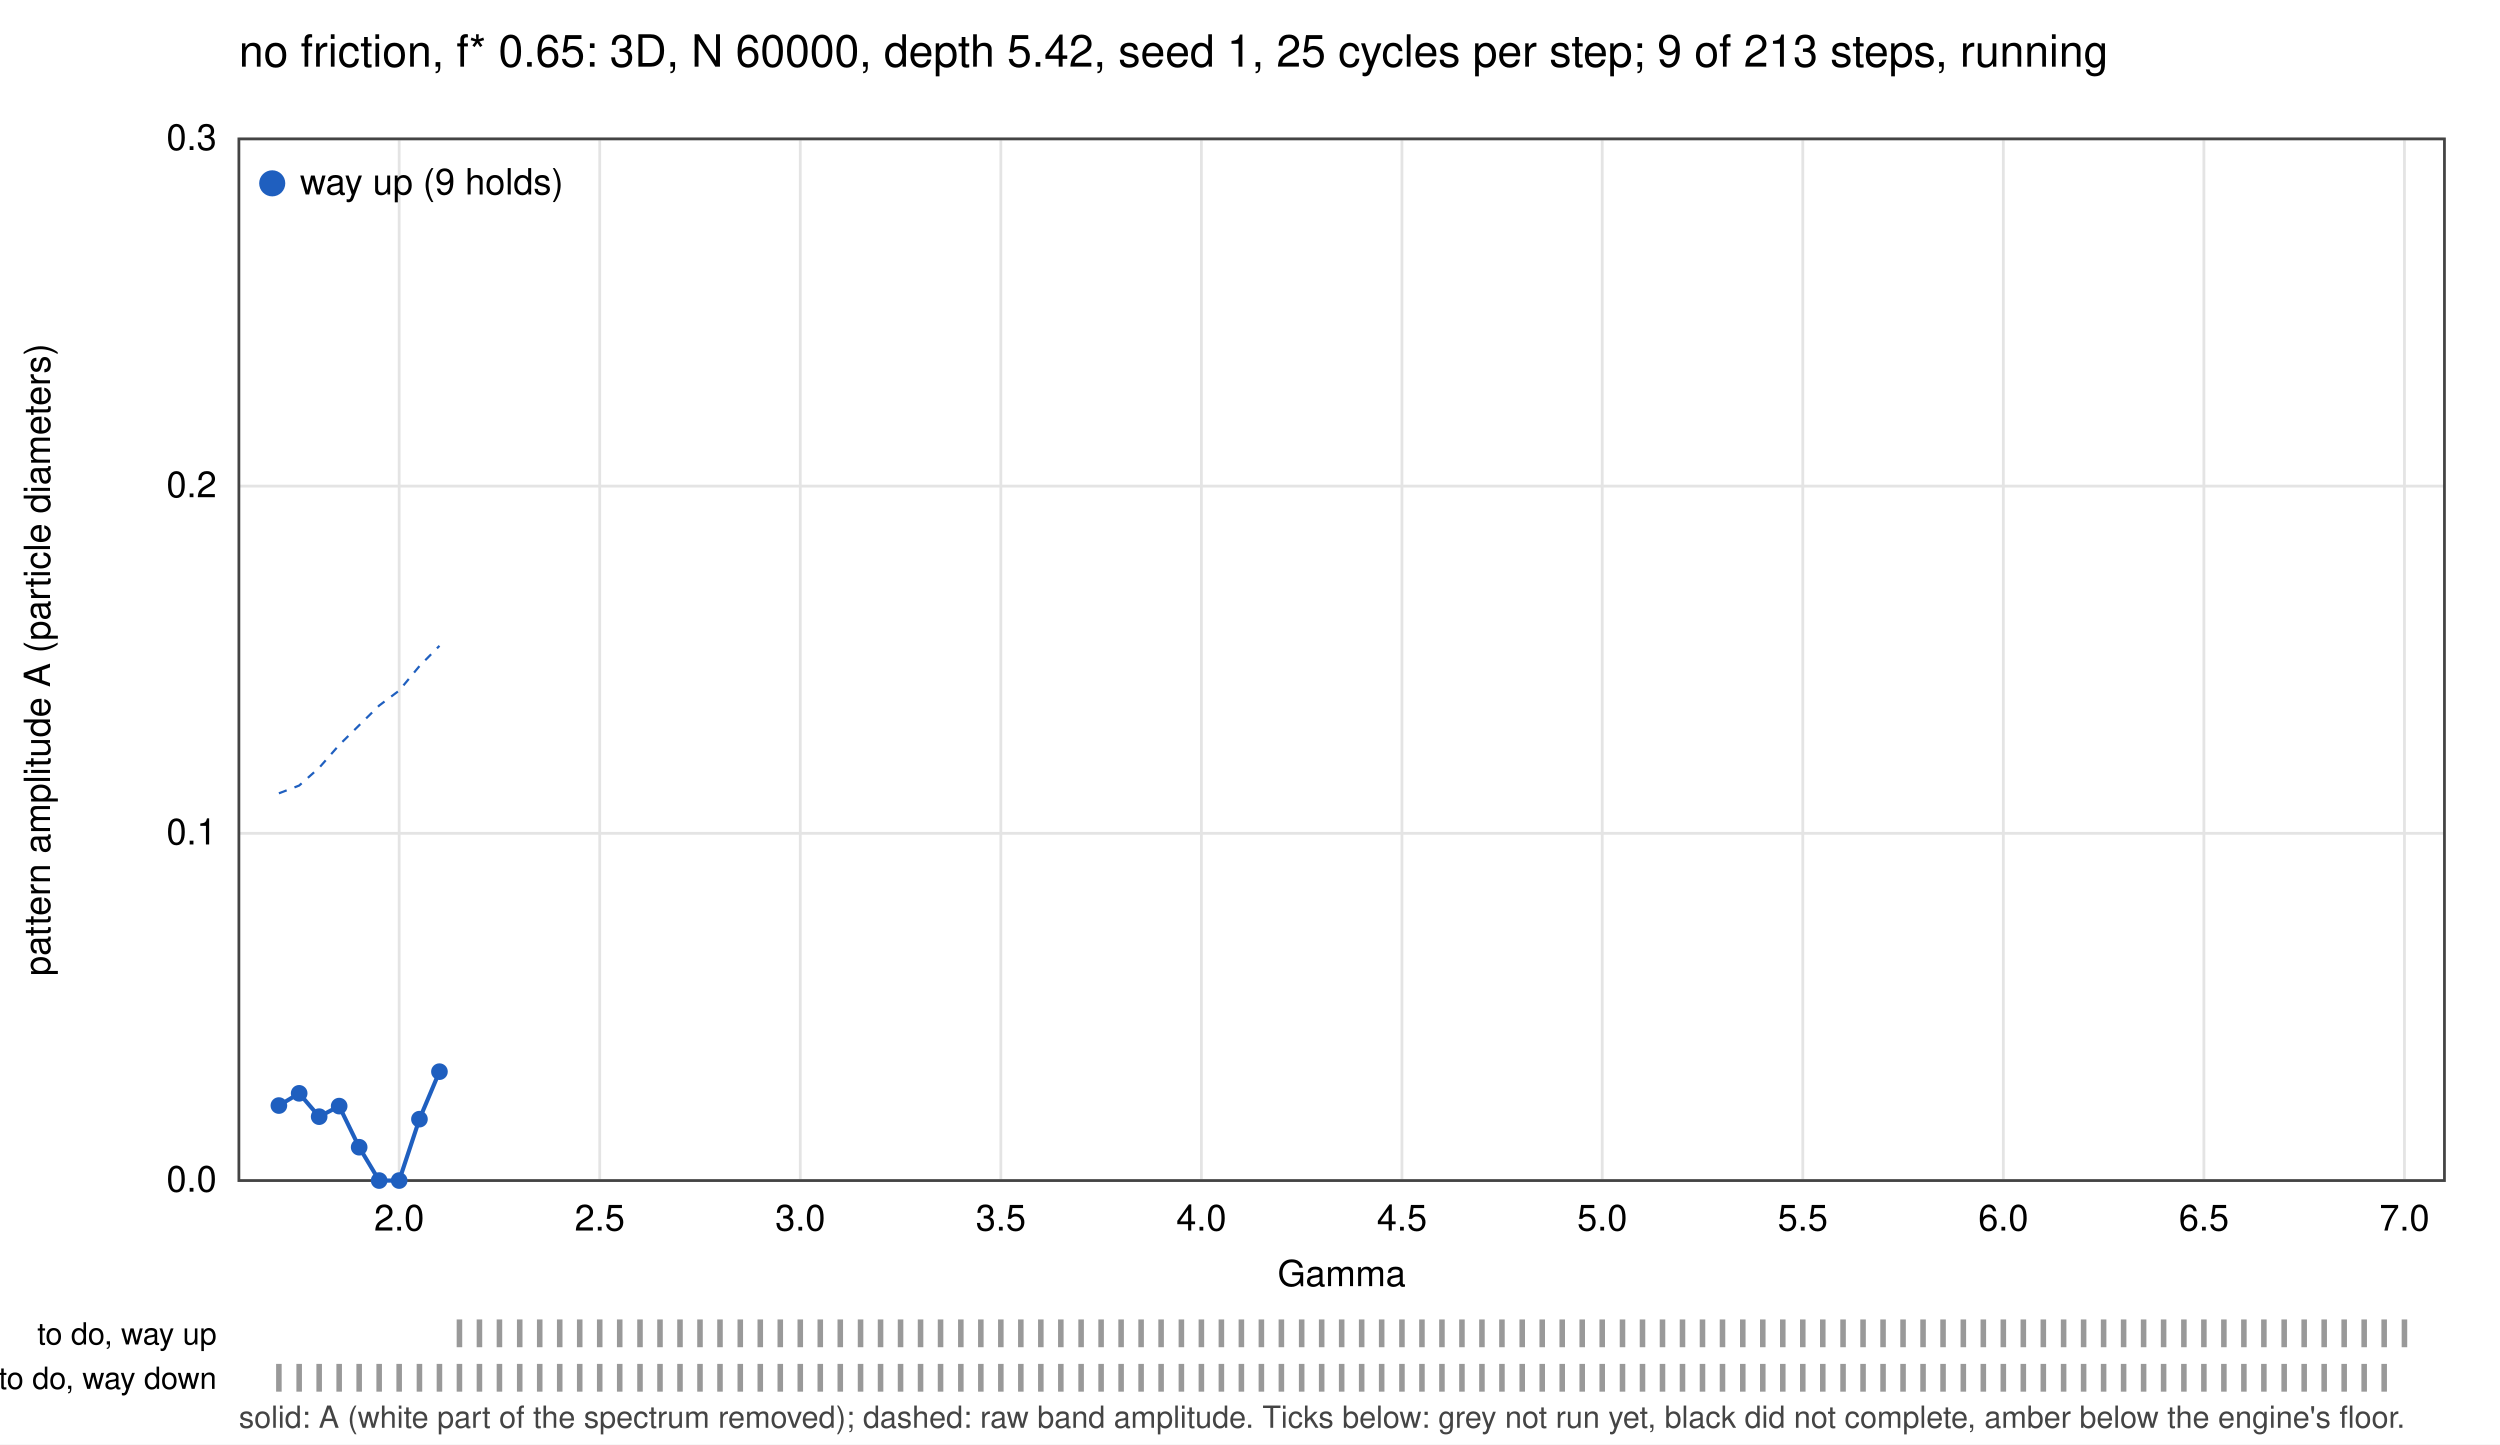
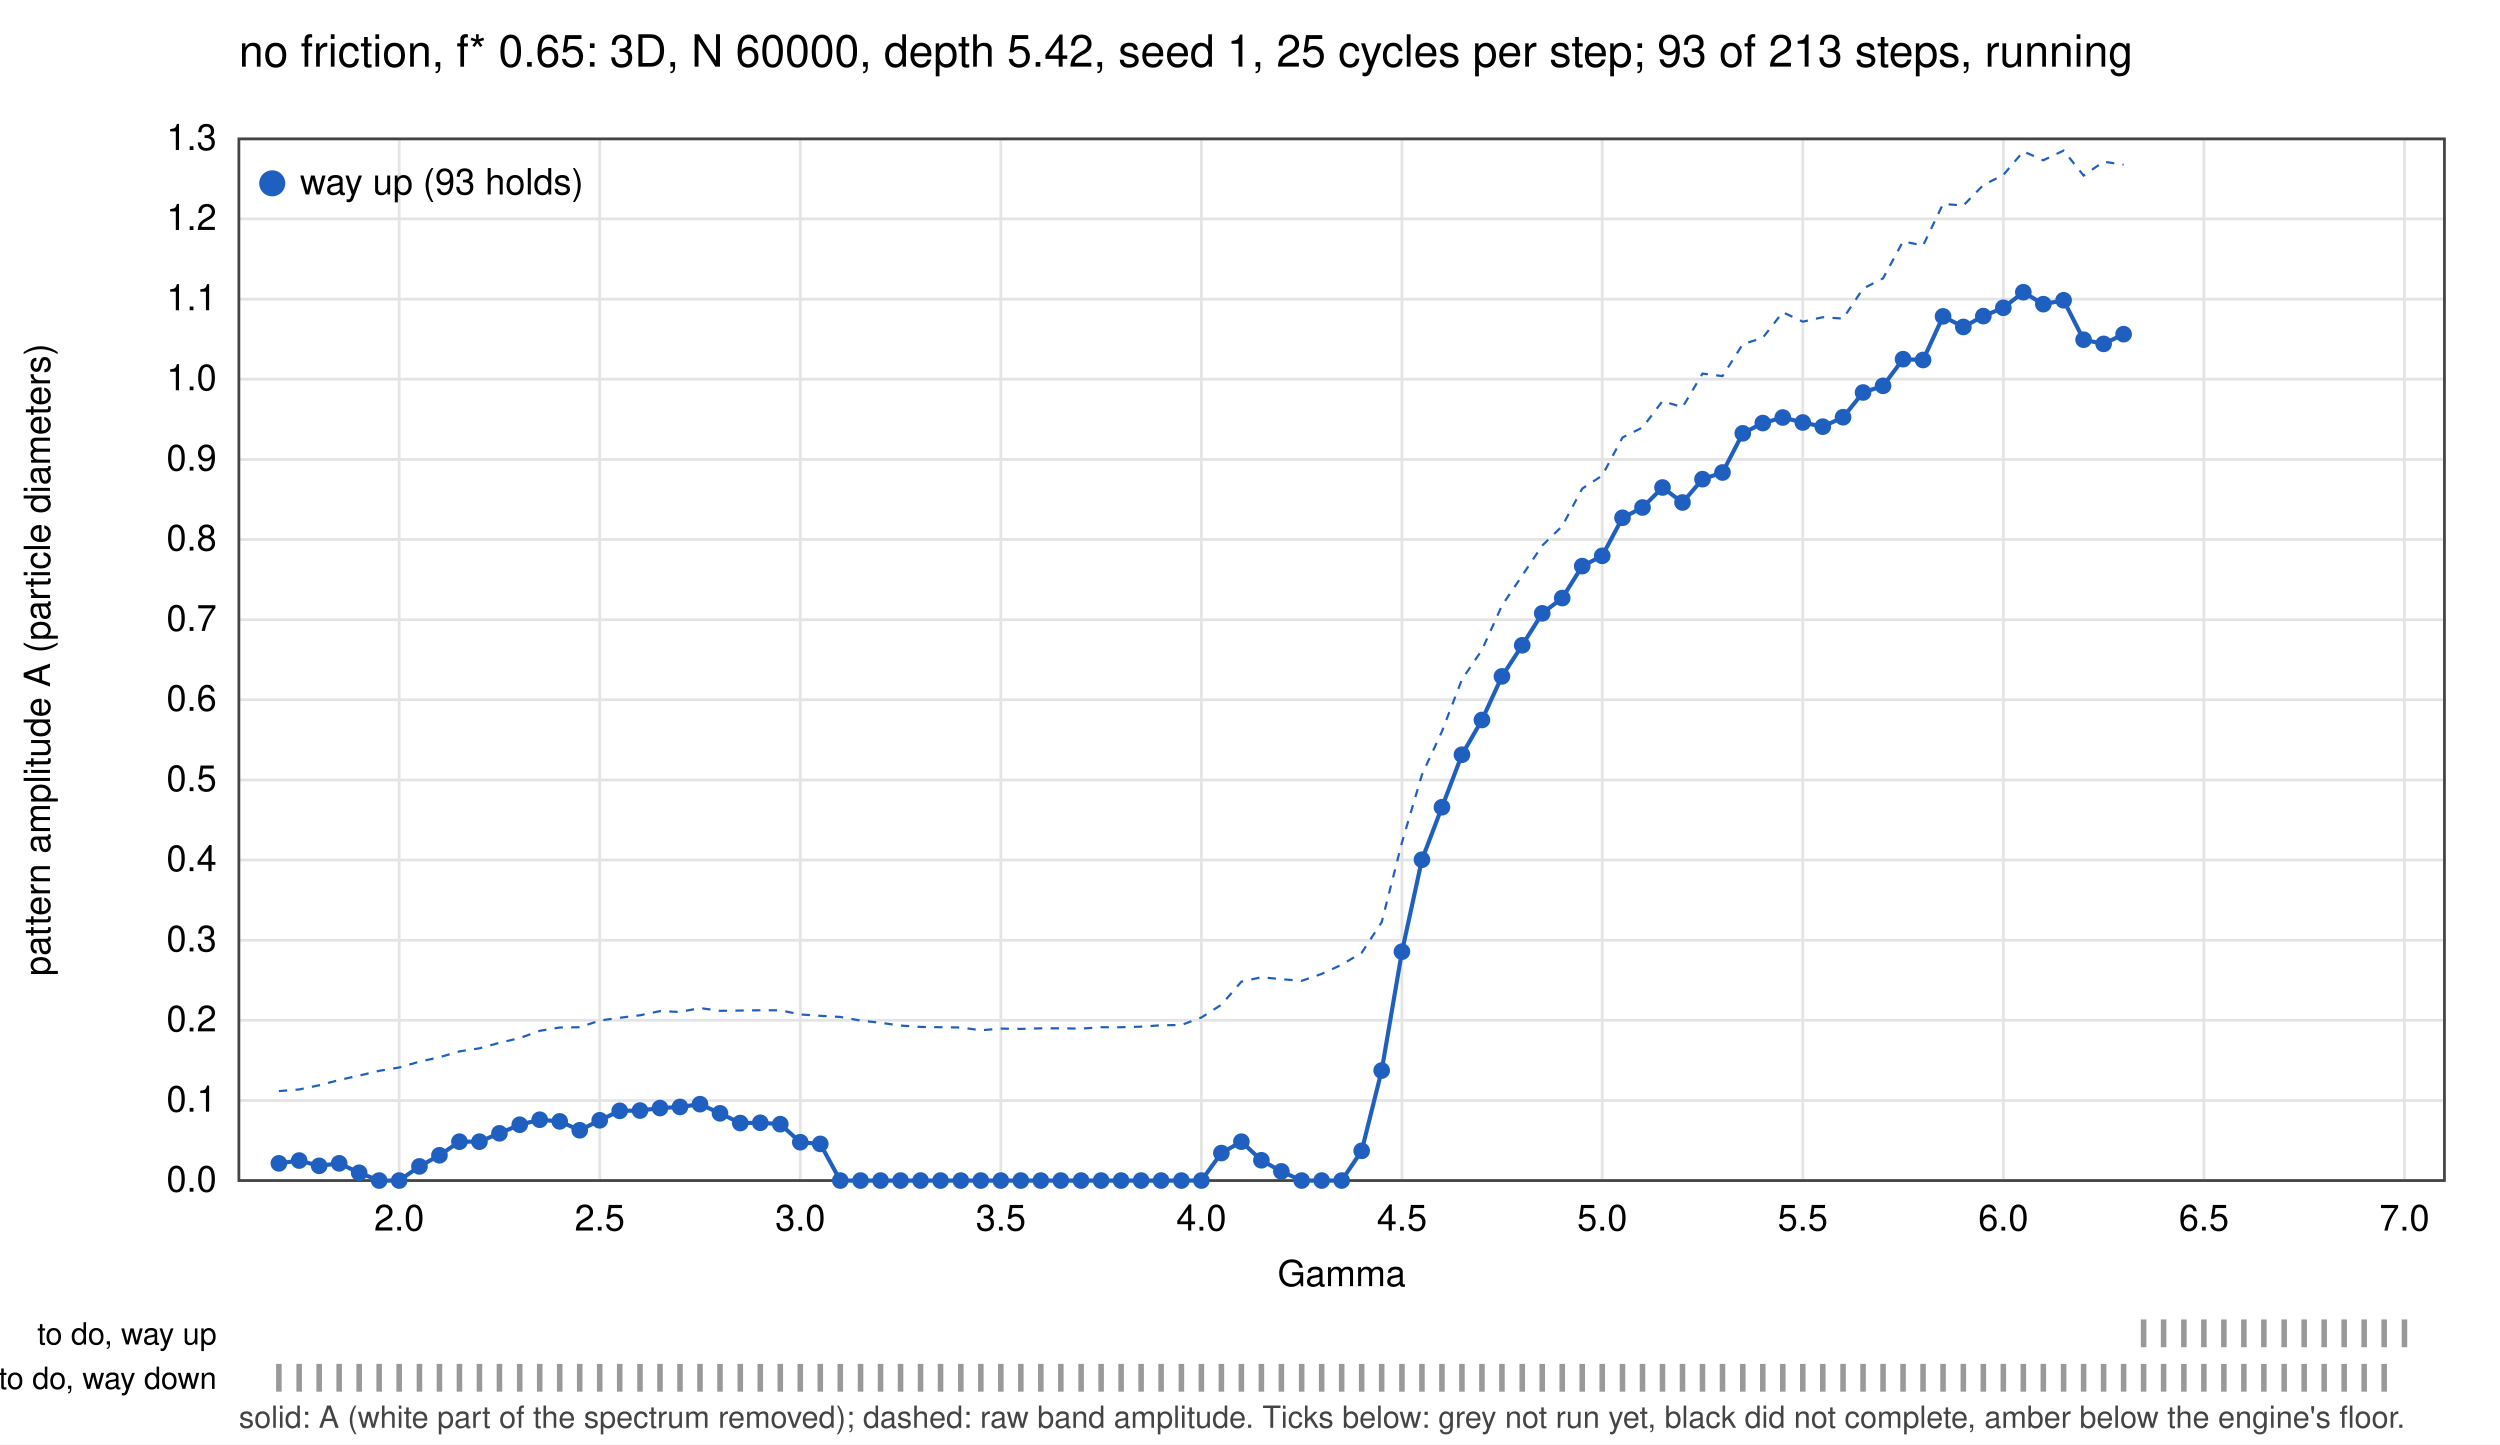
<svg xmlns="http://www.w3.org/2000/svg" width="900" height="520" viewBox="0 0 900 520" font-family="Helvetica, Arial, sans-serif" font-size="13">
  <rect width="900" height="520" fill="white" />
-   <text x="86" y="24" font-size="16">no friction, f* 0.65: 3D, N 60000, depth 5.42, seed 1, 25 cycles per step; 9 of 213 steps, running</text>
+   <text x="86" y="24" font-size="16">no friction, f* 0.65: 3D, N 60000, depth 5.42, seed 1, 25 cycles per step; 93 of 213 steps, running</text>
  <line x1="86" x2="880" y1="425.0" y2="425.0" stroke="#e4e4e4" />
  <text x="78" y="429.0" text-anchor="end">0.0</text>
-   <line x1="86" x2="880" y1="300.0" y2="300.0" stroke="#e4e4e4" />
-   <text x="78" y="304.0" text-anchor="end">0.1</text>
-   <line x1="86" x2="880" y1="175.0" y2="175.0" stroke="#e4e4e4" />
-   <text x="78" y="179.0" text-anchor="end">0.2</text>
+   <line x1="86" x2="880" y1="396.2" y2="396.2" stroke="#e4e4e4" />
+   <text x="78" y="400.2" text-anchor="end">0.1</text>
+   <line x1="86" x2="880" y1="367.3" y2="367.3" stroke="#e4e4e4" />
+   <text x="78" y="371.3" text-anchor="end">0.2</text>
+   <line x1="86" x2="880" y1="338.5" y2="338.5" stroke="#e4e4e4" />
+   <text x="78" y="342.5" text-anchor="end">0.3</text>
+   <line x1="86" x2="880" y1="309.6" y2="309.6" stroke="#e4e4e4" />
+   <text x="78" y="313.6" text-anchor="end">0.4</text>
+   <line x1="86" x2="880" y1="280.8" y2="280.8" stroke="#e4e4e4" />
+   <text x="78" y="284.8" text-anchor="end">0.5</text>
+   <line x1="86" x2="880" y1="251.9" y2="251.9" stroke="#e4e4e4" />
+   <text x="78" y="255.9" text-anchor="end">0.6</text>
+   <line x1="86" x2="880" y1="223.1" y2="223.1" stroke="#e4e4e4" />
+   <text x="78" y="227.1" text-anchor="end">0.7</text>
+   <line x1="86" x2="880" y1="194.2" y2="194.2" stroke="#e4e4e4" />
+   <text x="78" y="198.2" text-anchor="end">0.8</text>
+   <line x1="86" x2="880" y1="165.4" y2="165.4" stroke="#e4e4e4" />
+   <text x="78" y="169.4" text-anchor="end">0.9</text>
+   <line x1="86" x2="880" y1="136.5" y2="136.5" stroke="#e4e4e4" />
+   <text x="78" y="140.5" text-anchor="end">1.0</text>
+   <line x1="86" x2="880" y1="107.7" y2="107.7" stroke="#e4e4e4" />
+   <text x="78" y="111.7" text-anchor="end">1.1</text>
+   <line x1="86" x2="880" y1="78.8" y2="78.8" stroke="#e4e4e4" />
+   <text x="78" y="82.8" text-anchor="end">1.2</text>
  <line x1="86" x2="880" y1="50.0" y2="50.0" stroke="#e4e4e4" />
-   <text x="78" y="54.0" text-anchor="end">0.3</text>
+   <text x="78" y="54.0" text-anchor="end">1.3</text>
  <line x1="143.7" x2="143.7" y1="50" y2="425" stroke="#e4e4e4" />
  <text x="143.7" y="443" text-anchor="middle">2.0</text>
  <line x1="215.9" x2="215.9" y1="50" y2="425" stroke="#e4e4e4" />
  <text x="215.9" y="443" text-anchor="middle">2.5</text>
  <line x1="288.1" x2="288.1" y1="50" y2="425" stroke="#e4e4e4" />
  <text x="288.1" y="443" text-anchor="middle">3.0</text>
  <line x1="360.3" x2="360.3" y1="50" y2="425" stroke="#e4e4e4" />
  <text x="360.3" y="443" text-anchor="middle">3.5</text>
  <line x1="432.5" x2="432.5" y1="50" y2="425" stroke="#e4e4e4" />
  <text x="432.5" y="443" text-anchor="middle">4.0</text>
  <line x1="504.7" x2="504.7" y1="50" y2="425" stroke="#e4e4e4" />
  <text x="504.7" y="443" text-anchor="middle">4.5</text>
  <line x1="576.8" x2="576.8" y1="50" y2="425" stroke="#e4e4e4" />
  <text x="576.8" y="443" text-anchor="middle">5.0</text>
  <line x1="649.0" x2="649.0" y1="50" y2="425" stroke="#e4e4e4" />
  <text x="649.0" y="443" text-anchor="middle">5.5</text>
  <line x1="721.2" x2="721.2" y1="50" y2="425" stroke="#e4e4e4" />
  <text x="721.2" y="443" text-anchor="middle">6.0</text>
  <line x1="793.4" x2="793.4" y1="50" y2="425" stroke="#e4e4e4" />
  <text x="793.4" y="443" text-anchor="middle">6.5</text>
  <line x1="865.6" x2="865.6" y1="50" y2="425" stroke="#e4e4e4" />
  <text x="865.6" y="443" text-anchor="middle">7.0</text>
  <rect x="86" y="50" width="794" height="375" fill="none" stroke="#444" />
  <text x="483.0" y="463" text-anchor="middle">Gamma</text>
  <text transform="translate(18 237.5) rotate(-90)" text-anchor="middle">pattern amplitude A (particle diameters)</text>
-   <polyline fill="none" stroke="#1f5fbf" stroke-width="1.5" points="100.4,398.0 107.7,393.6 114.9,402.0 122.1,398.2 129.3,413.0 136.5,425.0 143.7,425.0 151.0,402.9 158.2,385.8" />
-   <polyline fill="none" stroke="#1f5fbf" stroke-width="0.8" stroke-dasharray="3 3" points="100.4,285.6 107.7,282.8 114.9,276.4 122.1,268.2 129.3,261.1 136.5,254.0 143.7,248.6 151.0,239.8 158.2,232.5" />
-   <circle cx="100.4" cy="398.0" r="3" fill="#1f5fbf" />
-   <circle cx="107.7" cy="393.6" r="3" fill="#1f5fbf" />
-   <circle cx="114.9" cy="402.0" r="3" fill="#1f5fbf" />
-   <circle cx="122.1" cy="398.2" r="3" fill="#1f5fbf" />
-   <circle cx="129.3" cy="413.0" r="3" fill="#1f5fbf" />
+   <polyline fill="none" stroke="#1f5fbf" stroke-width="1.5" points="100.4,418.8 107.7,417.8 114.9,419.7 122.1,418.8 129.3,422.2 136.5,425.0 143.7,425.0 151.0,419.9 158.2,415.9 165.4,411.0 172.6,411.0 179.8,408.0 187.1,404.9 194.3,403.1 201.5,403.7 208.7,406.9 215.9,403.3 223.1,399.9 230.4,399.8 237.6,398.9 244.8,398.5 252.0,397.5 259.2,400.8 266.5,404.3 273.7,404.2 280.9,404.7 288.1,411.2 295.3,411.8 302.5,425.0 309.8,425.0 317.0,425.0 324.2,425.0 331.4,425.0 338.6,425.0 345.9,425.0 353.1,425.0 360.3,425.0 367.5,425.0 374.7,425.0 381.9,425.0 389.2,425.0 396.4,425.0 403.6,425.0 410.8,425.0 418.0,425.0 425.3,425.0 432.5,425.0 439.7,415.1 446.9,411.0 454.1,417.7 461.3,421.7 468.6,425.0 475.8,425.0 483.0,425.0 490.2,414.3 497.4,385.4 504.7,342.6 511.9,309.5 519.1,290.6 526.3,271.7 533.5,259.2 540.7,243.5 548.0,232.3 555.2,220.8 562.4,215.3 569.6,203.8 576.8,200.1 584.1,186.4 591.3,182.7 598.5,175.5 605.7,180.9 612.9,172.5 620.1,170.1 627.4,156.0 634.6,152.3 641.8,150.3 649.0,152.1 656.2,153.6 663.5,150.2 670.7,141.3 677.9,138.9 685.1,129.3 692.3,129.6 699.5,113.9 706.8,117.7 714.0,113.8 721.2,110.8 728.4,105.2 735.6,109.5 742.9,108.1 750.1,122.3 757.3,123.8 764.5,120.3" />
+   <polyline fill="none" stroke="#1f5fbf" stroke-width="0.8" stroke-dasharray="3 3" points="100.4,392.8 107.7,392.2 114.9,390.7 122.1,388.8 129.3,387.2 136.5,385.5 143.7,384.3 151.0,382.2 158.2,380.6 165.4,378.5 172.6,377.4 179.8,375.4 187.1,373.7 194.3,371.1 201.5,369.9 208.7,369.8 215.9,367.4 223.1,366.4 230.4,365.5 237.6,364.0 244.8,364.3 252.0,362.9 259.2,363.9 266.5,363.8 273.7,363.7 280.9,363.7 288.1,365.2 295.3,365.7 302.5,366.1 309.8,367.4 317.0,368.2 324.2,369.2 331.4,369.7 338.6,369.8 345.9,369.9 353.1,370.9 360.3,370.3 367.5,370.4 374.7,370.2 381.9,370.2 389.2,370.3 396.4,369.8 403.6,369.8 410.8,369.6 418.0,369.1 425.3,369.0 432.5,366.3 439.7,361.7 446.9,353.4 454.1,351.8 461.3,352.5 468.6,353.1 475.8,350.6 483.0,347.3 490.2,343.0 497.4,332.0 504.7,303.3 511.9,278.9 519.1,263.3 526.3,244.6 533.5,234.0 540.7,218.0 548.0,207.2 555.2,196.4 562.4,189.4 569.6,175.9 576.8,171.2 584.1,157.5 591.3,153.9 598.5,144.4 605.7,146.6 612.9,134.5 620.1,135.4 627.4,123.9 634.6,121.6 641.8,112.4 649.0,115.8 656.2,114.2 663.5,114.7 670.7,103.9 677.9,100.2 685.1,86.9 692.3,88.4 699.5,73.4 706.8,74.0 714.0,66.6 721.2,63.0 728.4,54.5 735.6,57.7 742.9,54.2 750.1,63.2 757.3,58.2 764.5,59.3" />
+   <circle cx="100.4" cy="418.8" r="3" fill="#1f5fbf" />
+   <circle cx="107.7" cy="417.8" r="3" fill="#1f5fbf" />
+   <circle cx="114.9" cy="419.7" r="3" fill="#1f5fbf" />
+   <circle cx="122.1" cy="418.8" r="3" fill="#1f5fbf" />
+   <circle cx="129.3" cy="422.2" r="3" fill="#1f5fbf" />
  <circle cx="136.5" cy="425.0" r="3" fill="#1f5fbf" />
  <circle cx="143.7" cy="425.0" r="3" fill="#1f5fbf" />
-   <circle cx="151.0" cy="402.9" r="3" fill="#1f5fbf" />
-   <circle cx="158.2" cy="385.8" r="3" fill="#1f5fbf" />
+   <circle cx="151.0" cy="419.9" r="3" fill="#1f5fbf" />
+   <circle cx="158.2" cy="415.9" r="3" fill="#1f5fbf" />
+   <circle cx="165.4" cy="411.0" r="3" fill="#1f5fbf" />
+   <circle cx="172.6" cy="411.0" r="3" fill="#1f5fbf" />
+   <circle cx="179.8" cy="408.0" r="3" fill="#1f5fbf" />
+   <circle cx="187.1" cy="404.9" r="3" fill="#1f5fbf" />
+   <circle cx="194.3" cy="403.1" r="3" fill="#1f5fbf" />
+   <circle cx="201.5" cy="403.7" r="3" fill="#1f5fbf" />
+   <circle cx="208.7" cy="406.9" r="3" fill="#1f5fbf" />
+   <circle cx="215.9" cy="403.3" r="3" fill="#1f5fbf" />
+   <circle cx="223.1" cy="399.9" r="3" fill="#1f5fbf" />
+   <circle cx="230.4" cy="399.8" r="3" fill="#1f5fbf" />
+   <circle cx="237.6" cy="398.9" r="3" fill="#1f5fbf" />
+   <circle cx="244.8" cy="398.5" r="3" fill="#1f5fbf" />
+   <circle cx="252.0" cy="397.5" r="3" fill="#1f5fbf" />
+   <circle cx="259.2" cy="400.8" r="3" fill="#1f5fbf" />
+   <circle cx="266.5" cy="404.3" r="3" fill="#1f5fbf" />
+   <circle cx="273.7" cy="404.2" r="3" fill="#1f5fbf" />
+   <circle cx="280.9" cy="404.7" r="3" fill="#1f5fbf" />
+   <circle cx="288.1" cy="411.2" r="3" fill="#1f5fbf" />
+   <circle cx="295.3" cy="411.8" r="3" fill="#1f5fbf" />
+   <circle cx="302.5" cy="425.0" r="3" fill="#1f5fbf" />
+   <circle cx="309.8" cy="425.0" r="3" fill="#1f5fbf" />
+   <circle cx="317.0" cy="425.0" r="3" fill="#1f5fbf" />
+   <circle cx="324.2" cy="425.0" r="3" fill="#1f5fbf" />
+   <circle cx="331.4" cy="425.0" r="3" fill="#1f5fbf" />
+   <circle cx="338.6" cy="425.0" r="3" fill="#1f5fbf" />
+   <circle cx="345.9" cy="425.0" r="3" fill="#1f5fbf" />
+   <circle cx="353.1" cy="425.0" r="3" fill="#1f5fbf" />
+   <circle cx="360.3" cy="425.0" r="3" fill="#1f5fbf" />
+   <circle cx="367.5" cy="425.0" r="3" fill="#1f5fbf" />
+   <circle cx="374.7" cy="425.0" r="3" fill="#1f5fbf" />
+   <circle cx="381.9" cy="425.0" r="3" fill="#1f5fbf" />
+   <circle cx="389.2" cy="425.0" r="3" fill="#1f5fbf" />
+   <circle cx="396.4" cy="425.0" r="3" fill="#1f5fbf" />
+   <circle cx="403.6" cy="425.0" r="3" fill="#1f5fbf" />
+   <circle cx="410.8" cy="425.0" r="3" fill="#1f5fbf" />
+   <circle cx="418.0" cy="425.0" r="3" fill="#1f5fbf" />
+   <circle cx="425.3" cy="425.0" r="3" fill="#1f5fbf" />
+   <circle cx="432.5" cy="425.0" r="3" fill="#1f5fbf" />
+   <circle cx="439.7" cy="415.1" r="3" fill="#1f5fbf" />
+   <circle cx="446.9" cy="411.0" r="3" fill="#1f5fbf" />
+   <circle cx="454.1" cy="417.7" r="3" fill="#1f5fbf" />
+   <circle cx="461.3" cy="421.7" r="3" fill="#1f5fbf" />
+   <circle cx="468.6" cy="425.0" r="3" fill="#1f5fbf" />
+   <circle cx="475.8" cy="425.0" r="3" fill="#1f5fbf" />
+   <circle cx="483.0" cy="425.0" r="3" fill="#1f5fbf" />
+   <circle cx="490.2" cy="414.3" r="3" fill="#1f5fbf" />
+   <circle cx="497.4" cy="385.4" r="3" fill="#1f5fbf" />
+   <circle cx="504.7" cy="342.6" r="3" fill="#1f5fbf" />
+   <circle cx="511.9" cy="309.5" r="3" fill="#1f5fbf" />
+   <circle cx="519.1" cy="290.6" r="3" fill="#1f5fbf" />
+   <circle cx="526.3" cy="271.7" r="3" fill="#1f5fbf" />
+   <circle cx="533.5" cy="259.2" r="3" fill="#1f5fbf" />
+   <circle cx="540.7" cy="243.5" r="3" fill="#1f5fbf" />
+   <circle cx="548.0" cy="232.3" r="3" fill="#1f5fbf" />
+   <circle cx="555.2" cy="220.8" r="3" fill="#1f5fbf" />
+   <circle cx="562.4" cy="215.3" r="3" fill="#1f5fbf" />
+   <circle cx="569.6" cy="203.8" r="3" fill="#1f5fbf" />
+   <circle cx="576.8" cy="200.1" r="3" fill="#1f5fbf" />
+   <circle cx="584.1" cy="186.4" r="3" fill="#1f5fbf" />
+   <circle cx="591.3" cy="182.7" r="3" fill="#1f5fbf" />
+   <circle cx="598.5" cy="175.5" r="3" fill="#1f5fbf" />
+   <circle cx="605.7" cy="180.9" r="3" fill="#1f5fbf" />
+   <circle cx="612.9" cy="172.5" r="3" fill="#1f5fbf" />
+   <circle cx="620.1" cy="170.1" r="3" fill="#1f5fbf" />
+   <circle cx="627.4" cy="156.0" r="3" fill="#1f5fbf" />
+   <circle cx="634.6" cy="152.3" r="3" fill="#1f5fbf" />
+   <circle cx="641.8" cy="150.3" r="3" fill="#1f5fbf" />
+   <circle cx="649.0" cy="152.1" r="3" fill="#1f5fbf" />
+   <circle cx="656.2" cy="153.6" r="3" fill="#1f5fbf" />
+   <circle cx="663.5" cy="150.2" r="3" fill="#1f5fbf" />
+   <circle cx="670.7" cy="141.3" r="3" fill="#1f5fbf" />
+   <circle cx="677.9" cy="138.9" r="3" fill="#1f5fbf" />
+   <circle cx="685.1" cy="129.3" r="3" fill="#1f5fbf" />
+   <circle cx="692.3" cy="129.6" r="3" fill="#1f5fbf" />
+   <circle cx="699.5" cy="113.9" r="3" fill="#1f5fbf" />
+   <circle cx="706.8" cy="117.7" r="3" fill="#1f5fbf" />
+   <circle cx="714.0" cy="113.8" r="3" fill="#1f5fbf" />
+   <circle cx="721.2" cy="110.8" r="3" fill="#1f5fbf" />
+   <circle cx="728.4" cy="105.2" r="3" fill="#1f5fbf" />
+   <circle cx="735.6" cy="109.5" r="3" fill="#1f5fbf" />
+   <circle cx="742.9" cy="108.1" r="3" fill="#1f5fbf" />
+   <circle cx="750.1" cy="122.3" r="3" fill="#1f5fbf" />
+   <circle cx="757.3" cy="123.8" r="3" fill="#1f5fbf" />
+   <circle cx="764.5" cy="120.3" r="3" fill="#1f5fbf" />
  <circle cx="98" cy="66" r="4" fill="#1f5fbf" stroke="#1f5fbf" stroke-width="1.4" />
-   <text x="108" y="70">way up (9 holds)</text>
-   <line x1="165.4" x2="165.4" y1="475" y2="485" stroke="#999" stroke-width="2" />
-   <line x1="172.6" x2="172.6" y1="475" y2="485" stroke="#999" stroke-width="2" />
-   <line x1="179.8" x2="179.8" y1="475" y2="485" stroke="#999" stroke-width="2" />
-   <line x1="187.1" x2="187.1" y1="475" y2="485" stroke="#999" stroke-width="2" />
-   <line x1="194.3" x2="194.3" y1="475" y2="485" stroke="#999" stroke-width="2" />
-   <line x1="201.5" x2="201.5" y1="475" y2="485" stroke="#999" stroke-width="2" />
-   <line x1="208.7" x2="208.7" y1="475" y2="485" stroke="#999" stroke-width="2" />
-   <line x1="215.9" x2="215.9" y1="475" y2="485" stroke="#999" stroke-width="2" />
-   <line x1="223.1" x2="223.1" y1="475" y2="485" stroke="#999" stroke-width="2" />
-   <line x1="230.4" x2="230.4" y1="475" y2="485" stroke="#999" stroke-width="2" />
-   <line x1="237.6" x2="237.6" y1="475" y2="485" stroke="#999" stroke-width="2" />
-   <line x1="244.8" x2="244.8" y1="475" y2="485" stroke="#999" stroke-width="2" />
-   <line x1="252.0" x2="252.0" y1="475" y2="485" stroke="#999" stroke-width="2" />
-   <line x1="259.2" x2="259.2" y1="475" y2="485" stroke="#999" stroke-width="2" />
-   <line x1="266.5" x2="266.5" y1="475" y2="485" stroke="#999" stroke-width="2" />
-   <line x1="273.7" x2="273.7" y1="475" y2="485" stroke="#999" stroke-width="2" />
-   <line x1="280.9" x2="280.9" y1="475" y2="485" stroke="#999" stroke-width="2" />
-   <line x1="288.1" x2="288.1" y1="475" y2="485" stroke="#999" stroke-width="2" />
-   <line x1="295.3" x2="295.3" y1="475" y2="485" stroke="#999" stroke-width="2" />
-   <line x1="302.5" x2="302.5" y1="475" y2="485" stroke="#999" stroke-width="2" />
-   <line x1="309.8" x2="309.8" y1="475" y2="485" stroke="#999" stroke-width="2" />
-   <line x1="317.0" x2="317.0" y1="475" y2="485" stroke="#999" stroke-width="2" />
-   <line x1="324.2" x2="324.2" y1="475" y2="485" stroke="#999" stroke-width="2" />
-   <line x1="331.4" x2="331.4" y1="475" y2="485" stroke="#999" stroke-width="2" />
-   <line x1="338.6" x2="338.6" y1="475" y2="485" stroke="#999" stroke-width="2" />
-   <line x1="345.9" x2="345.9" y1="475" y2="485" stroke="#999" stroke-width="2" />
-   <line x1="353.1" x2="353.1" y1="475" y2="485" stroke="#999" stroke-width="2" />
-   <line x1="360.3" x2="360.3" y1="475" y2="485" stroke="#999" stroke-width="2" />
-   <line x1="367.5" x2="367.5" y1="475" y2="485" stroke="#999" stroke-width="2" />
-   <line x1="374.7" x2="374.7" y1="475" y2="485" stroke="#999" stroke-width="2" />
-   <line x1="381.9" x2="381.9" y1="475" y2="485" stroke="#999" stroke-width="2" />
-   <line x1="389.2" x2="389.2" y1="475" y2="485" stroke="#999" stroke-width="2" />
-   <line x1="396.4" x2="396.4" y1="475" y2="485" stroke="#999" stroke-width="2" />
-   <line x1="403.6" x2="403.6" y1="475" y2="485" stroke="#999" stroke-width="2" />
-   <line x1="410.8" x2="410.8" y1="475" y2="485" stroke="#999" stroke-width="2" />
-   <line x1="418.0" x2="418.0" y1="475" y2="485" stroke="#999" stroke-width="2" />
-   <line x1="425.3" x2="425.3" y1="475" y2="485" stroke="#999" stroke-width="2" />
-   <line x1="432.5" x2="432.5" y1="475" y2="485" stroke="#999" stroke-width="2" />
-   <line x1="439.7" x2="439.7" y1="475" y2="485" stroke="#999" stroke-width="2" />
-   <line x1="446.9" x2="446.9" y1="475" y2="485" stroke="#999" stroke-width="2" />
-   <line x1="454.1" x2="454.1" y1="475" y2="485" stroke="#999" stroke-width="2" />
-   <line x1="461.3" x2="461.3" y1="475" y2="485" stroke="#999" stroke-width="2" />
-   <line x1="468.6" x2="468.6" y1="475" y2="485" stroke="#999" stroke-width="2" />
-   <line x1="475.8" x2="475.8" y1="475" y2="485" stroke="#999" stroke-width="2" />
-   <line x1="483.0" x2="483.0" y1="475" y2="485" stroke="#999" stroke-width="2" />
-   <line x1="490.2" x2="490.2" y1="475" y2="485" stroke="#999" stroke-width="2" />
-   <line x1="497.4" x2="497.4" y1="475" y2="485" stroke="#999" stroke-width="2" />
-   <line x1="504.7" x2="504.7" y1="475" y2="485" stroke="#999" stroke-width="2" />
-   <line x1="511.9" x2="511.9" y1="475" y2="485" stroke="#999" stroke-width="2" />
-   <line x1="519.1" x2="519.1" y1="475" y2="485" stroke="#999" stroke-width="2" />
-   <line x1="526.3" x2="526.3" y1="475" y2="485" stroke="#999" stroke-width="2" />
-   <line x1="533.5" x2="533.5" y1="475" y2="485" stroke="#999" stroke-width="2" />
-   <line x1="540.7" x2="540.7" y1="475" y2="485" stroke="#999" stroke-width="2" />
-   <line x1="548.0" x2="548.0" y1="475" y2="485" stroke="#999" stroke-width="2" />
-   <line x1="555.2" x2="555.2" y1="475" y2="485" stroke="#999" stroke-width="2" />
-   <line x1="562.4" x2="562.4" y1="475" y2="485" stroke="#999" stroke-width="2" />
-   <line x1="569.6" x2="569.6" y1="475" y2="485" stroke="#999" stroke-width="2" />
-   <line x1="576.8" x2="576.8" y1="475" y2="485" stroke="#999" stroke-width="2" />
-   <line x1="584.1" x2="584.1" y1="475" y2="485" stroke="#999" stroke-width="2" />
-   <line x1="591.3" x2="591.3" y1="475" y2="485" stroke="#999" stroke-width="2" />
-   <line x1="598.5" x2="598.5" y1="475" y2="485" stroke="#999" stroke-width="2" />
-   <line x1="605.7" x2="605.7" y1="475" y2="485" stroke="#999" stroke-width="2" />
-   <line x1="612.9" x2="612.9" y1="475" y2="485" stroke="#999" stroke-width="2" />
-   <line x1="620.1" x2="620.1" y1="475" y2="485" stroke="#999" stroke-width="2" />
-   <line x1="627.4" x2="627.4" y1="475" y2="485" stroke="#999" stroke-width="2" />
-   <line x1="634.6" x2="634.6" y1="475" y2="485" stroke="#999" stroke-width="2" />
-   <line x1="641.8" x2="641.8" y1="475" y2="485" stroke="#999" stroke-width="2" />
-   <line x1="649.0" x2="649.0" y1="475" y2="485" stroke="#999" stroke-width="2" />
-   <line x1="656.2" x2="656.2" y1="475" y2="485" stroke="#999" stroke-width="2" />
-   <line x1="663.5" x2="663.5" y1="475" y2="485" stroke="#999" stroke-width="2" />
-   <line x1="670.7" x2="670.7" y1="475" y2="485" stroke="#999" stroke-width="2" />
-   <line x1="677.9" x2="677.9" y1="475" y2="485" stroke="#999" stroke-width="2" />
-   <line x1="685.1" x2="685.1" y1="475" y2="485" stroke="#999" stroke-width="2" />
-   <line x1="692.3" x2="692.3" y1="475" y2="485" stroke="#999" stroke-width="2" />
-   <line x1="699.5" x2="699.5" y1="475" y2="485" stroke="#999" stroke-width="2" />
-   <line x1="706.8" x2="706.8" y1="475" y2="485" stroke="#999" stroke-width="2" />
-   <line x1="714.0" x2="714.0" y1="475" y2="485" stroke="#999" stroke-width="2" />
-   <line x1="721.2" x2="721.2" y1="475" y2="485" stroke="#999" stroke-width="2" />
-   <line x1="728.4" x2="728.4" y1="475" y2="485" stroke="#999" stroke-width="2" />
-   <line x1="735.6" x2="735.6" y1="475" y2="485" stroke="#999" stroke-width="2" />
-   <line x1="742.9" x2="742.9" y1="475" y2="485" stroke="#999" stroke-width="2" />
-   <line x1="750.1" x2="750.1" y1="475" y2="485" stroke="#999" stroke-width="2" />
-   <line x1="757.3" x2="757.3" y1="475" y2="485" stroke="#999" stroke-width="2" />
-   <line x1="764.5" x2="764.5" y1="475" y2="485" stroke="#999" stroke-width="2" />
+   <text x="108" y="70">way up (93 holds)</text>
  <line x1="771.7" x2="771.7" y1="475" y2="485" stroke="#999" stroke-width="2" />
  <line x1="778.9" x2="778.9" y1="475" y2="485" stroke="#999" stroke-width="2" />
  <line x1="786.2" x2="786.2" y1="475" y2="485" stroke="#999" stroke-width="2" />
  <line x1="793.4" x2="793.4" y1="475" y2="485" stroke="#999" stroke-width="2" />
  <line x1="800.6" x2="800.6" y1="475" y2="485" stroke="#999" stroke-width="2" />
  <line x1="807.8" x2="807.8" y1="475" y2="485" stroke="#999" stroke-width="2" />
  <line x1="815.0" x2="815.0" y1="475" y2="485" stroke="#999" stroke-width="2" />
  <line x1="822.3" x2="822.3" y1="475" y2="485" stroke="#999" stroke-width="2" />
  <line x1="829.5" x2="829.5" y1="475" y2="485" stroke="#999" stroke-width="2" />
  <line x1="836.7" x2="836.7" y1="475" y2="485" stroke="#999" stroke-width="2" />
  <line x1="843.9" x2="843.9" y1="475" y2="485" stroke="#999" stroke-width="2" />
  <line x1="851.1" x2="851.1" y1="475" y2="485" stroke="#999" stroke-width="2" />
  <line x1="858.3" x2="858.3" y1="475" y2="485" stroke="#999" stroke-width="2" />
  <line x1="865.6" x2="865.6" y1="475" y2="485" stroke="#999" stroke-width="2" />
  <line x1="858.3" x2="858.3" y1="491" y2="501" stroke="#999" stroke-width="2" />
  <line x1="851.1" x2="851.1" y1="491" y2="501" stroke="#999" stroke-width="2" />
  <line x1="843.9" x2="843.9" y1="491" y2="501" stroke="#999" stroke-width="2" />
  <line x1="836.7" x2="836.7" y1="491" y2="501" stroke="#999" stroke-width="2" />
  <line x1="829.5" x2="829.5" y1="491" y2="501" stroke="#999" stroke-width="2" />
  <line x1="822.3" x2="822.3" y1="491" y2="501" stroke="#999" stroke-width="2" />
  <line x1="815.0" x2="815.0" y1="491" y2="501" stroke="#999" stroke-width="2" />
  <line x1="807.8" x2="807.8" y1="491" y2="501" stroke="#999" stroke-width="2" />
  <line x1="800.6" x2="800.6" y1="491" y2="501" stroke="#999" stroke-width="2" />
  <line x1="793.4" x2="793.4" y1="491" y2="501" stroke="#999" stroke-width="2" />
  <line x1="786.2" x2="786.2" y1="491" y2="501" stroke="#999" stroke-width="2" />
  <line x1="778.9" x2="778.9" y1="491" y2="501" stroke="#999" stroke-width="2" />
  <line x1="771.7" x2="771.7" y1="491" y2="501" stroke="#999" stroke-width="2" />
  <line x1="764.5" x2="764.5" y1="491" y2="501" stroke="#999" stroke-width="2" />
  <line x1="757.3" x2="757.3" y1="491" y2="501" stroke="#999" stroke-width="2" />
  <line x1="750.1" x2="750.1" y1="491" y2="501" stroke="#999" stroke-width="2" />
  <line x1="742.9" x2="742.9" y1="491" y2="501" stroke="#999" stroke-width="2" />
  <line x1="735.6" x2="735.6" y1="491" y2="501" stroke="#999" stroke-width="2" />
  <line x1="728.4" x2="728.4" y1="491" y2="501" stroke="#999" stroke-width="2" />
  <line x1="721.2" x2="721.2" y1="491" y2="501" stroke="#999" stroke-width="2" />
  <line x1="714.0" x2="714.0" y1="491" y2="501" stroke="#999" stroke-width="2" />
  <line x1="706.8" x2="706.8" y1="491" y2="501" stroke="#999" stroke-width="2" />
  <line x1="699.5" x2="699.5" y1="491" y2="501" stroke="#999" stroke-width="2" />
  <line x1="692.3" x2="692.3" y1="491" y2="501" stroke="#999" stroke-width="2" />
  <line x1="685.1" x2="685.1" y1="491" y2="501" stroke="#999" stroke-width="2" />
  <line x1="677.9" x2="677.9" y1="491" y2="501" stroke="#999" stroke-width="2" />
  <line x1="670.7" x2="670.7" y1="491" y2="501" stroke="#999" stroke-width="2" />
  <line x1="663.5" x2="663.5" y1="491" y2="501" stroke="#999" stroke-width="2" />
  <line x1="656.2" x2="656.2" y1="491" y2="501" stroke="#999" stroke-width="2" />
  <line x1="649.0" x2="649.0" y1="491" y2="501" stroke="#999" stroke-width="2" />
  <line x1="641.8" x2="641.8" y1="491" y2="501" stroke="#999" stroke-width="2" />
  <line x1="634.6" x2="634.6" y1="491" y2="501" stroke="#999" stroke-width="2" />
  <line x1="627.4" x2="627.4" y1="491" y2="501" stroke="#999" stroke-width="2" />
  <line x1="620.1" x2="620.1" y1="491" y2="501" stroke="#999" stroke-width="2" />
  <line x1="612.9" x2="612.9" y1="491" y2="501" stroke="#999" stroke-width="2" />
  <line x1="605.7" x2="605.7" y1="491" y2="501" stroke="#999" stroke-width="2" />
  <line x1="598.5" x2="598.5" y1="491" y2="501" stroke="#999" stroke-width="2" />
  <line x1="591.3" x2="591.3" y1="491" y2="501" stroke="#999" stroke-width="2" />
  <line x1="584.1" x2="584.1" y1="491" y2="501" stroke="#999" stroke-width="2" />
  <line x1="576.8" x2="576.8" y1="491" y2="501" stroke="#999" stroke-width="2" />
  <line x1="569.6" x2="569.6" y1="491" y2="501" stroke="#999" stroke-width="2" />
  <line x1="562.4" x2="562.4" y1="491" y2="501" stroke="#999" stroke-width="2" />
  <line x1="555.2" x2="555.2" y1="491" y2="501" stroke="#999" stroke-width="2" />
  <line x1="548.0" x2="548.0" y1="491" y2="501" stroke="#999" stroke-width="2" />
  <line x1="540.7" x2="540.7" y1="491" y2="501" stroke="#999" stroke-width="2" />
  <line x1="533.5" x2="533.5" y1="491" y2="501" stroke="#999" stroke-width="2" />
  <line x1="526.3" x2="526.3" y1="491" y2="501" stroke="#999" stroke-width="2" />
  <line x1="519.1" x2="519.1" y1="491" y2="501" stroke="#999" stroke-width="2" />
  <line x1="511.9" x2="511.9" y1="491" y2="501" stroke="#999" stroke-width="2" />
  <line x1="504.7" x2="504.7" y1="491" y2="501" stroke="#999" stroke-width="2" />
  <line x1="497.4" x2="497.4" y1="491" y2="501" stroke="#999" stroke-width="2" />
  <line x1="490.2" x2="490.2" y1="491" y2="501" stroke="#999" stroke-width="2" />
  <line x1="483.0" x2="483.0" y1="491" y2="501" stroke="#999" stroke-width="2" />
  <line x1="475.8" x2="475.8" y1="491" y2="501" stroke="#999" stroke-width="2" />
  <line x1="468.6" x2="468.6" y1="491" y2="501" stroke="#999" stroke-width="2" />
  <line x1="461.3" x2="461.3" y1="491" y2="501" stroke="#999" stroke-width="2" />
  <line x1="454.1" x2="454.1" y1="491" y2="501" stroke="#999" stroke-width="2" />
  <line x1="446.9" x2="446.9" y1="491" y2="501" stroke="#999" stroke-width="2" />
  <line x1="439.7" x2="439.7" y1="491" y2="501" stroke="#999" stroke-width="2" />
  <line x1="432.5" x2="432.5" y1="491" y2="501" stroke="#999" stroke-width="2" />
  <line x1="425.3" x2="425.3" y1="491" y2="501" stroke="#999" stroke-width="2" />
  <line x1="418.0" x2="418.0" y1="491" y2="501" stroke="#999" stroke-width="2" />
  <line x1="410.8" x2="410.8" y1="491" y2="501" stroke="#999" stroke-width="2" />
  <line x1="403.6" x2="403.6" y1="491" y2="501" stroke="#999" stroke-width="2" />
  <line x1="396.4" x2="396.4" y1="491" y2="501" stroke="#999" stroke-width="2" />
  <line x1="389.2" x2="389.2" y1="491" y2="501" stroke="#999" stroke-width="2" />
  <line x1="381.9" x2="381.9" y1="491" y2="501" stroke="#999" stroke-width="2" />
  <line x1="374.7" x2="374.7" y1="491" y2="501" stroke="#999" stroke-width="2" />
  <line x1="367.5" x2="367.5" y1="491" y2="501" stroke="#999" stroke-width="2" />
  <line x1="360.3" x2="360.3" y1="491" y2="501" stroke="#999" stroke-width="2" />
  <line x1="353.1" x2="353.1" y1="491" y2="501" stroke="#999" stroke-width="2" />
  <line x1="345.9" x2="345.9" y1="491" y2="501" stroke="#999" stroke-width="2" />
  <line x1="338.6" x2="338.6" y1="491" y2="501" stroke="#999" stroke-width="2" />
  <line x1="331.4" x2="331.4" y1="491" y2="501" stroke="#999" stroke-width="2" />
  <line x1="324.2" x2="324.2" y1="491" y2="501" stroke="#999" stroke-width="2" />
  <line x1="317.0" x2="317.0" y1="491" y2="501" stroke="#999" stroke-width="2" />
  <line x1="309.8" x2="309.8" y1="491" y2="501" stroke="#999" stroke-width="2" />
  <line x1="302.5" x2="302.5" y1="491" y2="501" stroke="#999" stroke-width="2" />
  <line x1="295.3" x2="295.3" y1="491" y2="501" stroke="#999" stroke-width="2" />
  <line x1="288.1" x2="288.1" y1="491" y2="501" stroke="#999" stroke-width="2" />
  <line x1="280.9" x2="280.9" y1="491" y2="501" stroke="#999" stroke-width="2" />
  <line x1="273.7" x2="273.7" y1="491" y2="501" stroke="#999" stroke-width="2" />
  <line x1="266.5" x2="266.5" y1="491" y2="501" stroke="#999" stroke-width="2" />
  <line x1="259.2" x2="259.2" y1="491" y2="501" stroke="#999" stroke-width="2" />
  <line x1="252.0" x2="252.0" y1="491" y2="501" stroke="#999" stroke-width="2" />
  <line x1="244.8" x2="244.8" y1="491" y2="501" stroke="#999" stroke-width="2" />
  <line x1="237.6" x2="237.6" y1="491" y2="501" stroke="#999" stroke-width="2" />
  <line x1="230.4" x2="230.4" y1="491" y2="501" stroke="#999" stroke-width="2" />
  <line x1="223.1" x2="223.1" y1="491" y2="501" stroke="#999" stroke-width="2" />
  <line x1="215.9" x2="215.9" y1="491" y2="501" stroke="#999" stroke-width="2" />
  <line x1="208.7" x2="208.7" y1="491" y2="501" stroke="#999" stroke-width="2" />
  <line x1="201.5" x2="201.5" y1="491" y2="501" stroke="#999" stroke-width="2" />
  <line x1="194.3" x2="194.3" y1="491" y2="501" stroke="#999" stroke-width="2" />
  <line x1="187.1" x2="187.1" y1="491" y2="501" stroke="#999" stroke-width="2" />
  <line x1="179.8" x2="179.8" y1="491" y2="501" stroke="#999" stroke-width="2" />
  <line x1="172.6" x2="172.6" y1="491" y2="501" stroke="#999" stroke-width="2" />
  <line x1="165.4" x2="165.4" y1="491" y2="501" stroke="#999" stroke-width="2" />
  <line x1="158.2" x2="158.2" y1="491" y2="501" stroke="#999" stroke-width="2" />
  <line x1="151.0" x2="151.0" y1="491" y2="501" stroke="#999" stroke-width="2" />
  <line x1="143.7" x2="143.7" y1="491" y2="501" stroke="#999" stroke-width="2" />
  <line x1="136.5" x2="136.5" y1="491" y2="501" stroke="#999" stroke-width="2" />
  <line x1="129.3" x2="129.3" y1="491" y2="501" stroke="#999" stroke-width="2" />
  <line x1="122.1" x2="122.1" y1="491" y2="501" stroke="#999" stroke-width="2" />
  <line x1="114.9" x2="114.9" y1="491" y2="501" stroke="#999" stroke-width="2" />
  <line x1="107.7" x2="107.7" y1="491" y2="501" stroke="#999" stroke-width="2" />
  <line x1="100.4" x2="100.4" y1="491" y2="501" stroke="#999" stroke-width="2" />
  <text x="78" y="484" text-anchor="end" font-size="11">to do, way up</text>
  <text x="78" y="500" text-anchor="end" font-size="11">to do, way down</text>
  <text x="86" y="514" font-size="11" fill="#444">solid: A (white part of the spectrum removed); dashed: raw band amplitude. Ticks below: grey not run yet, black did not complete, amber below the engine's floor. </text>
</svg>
